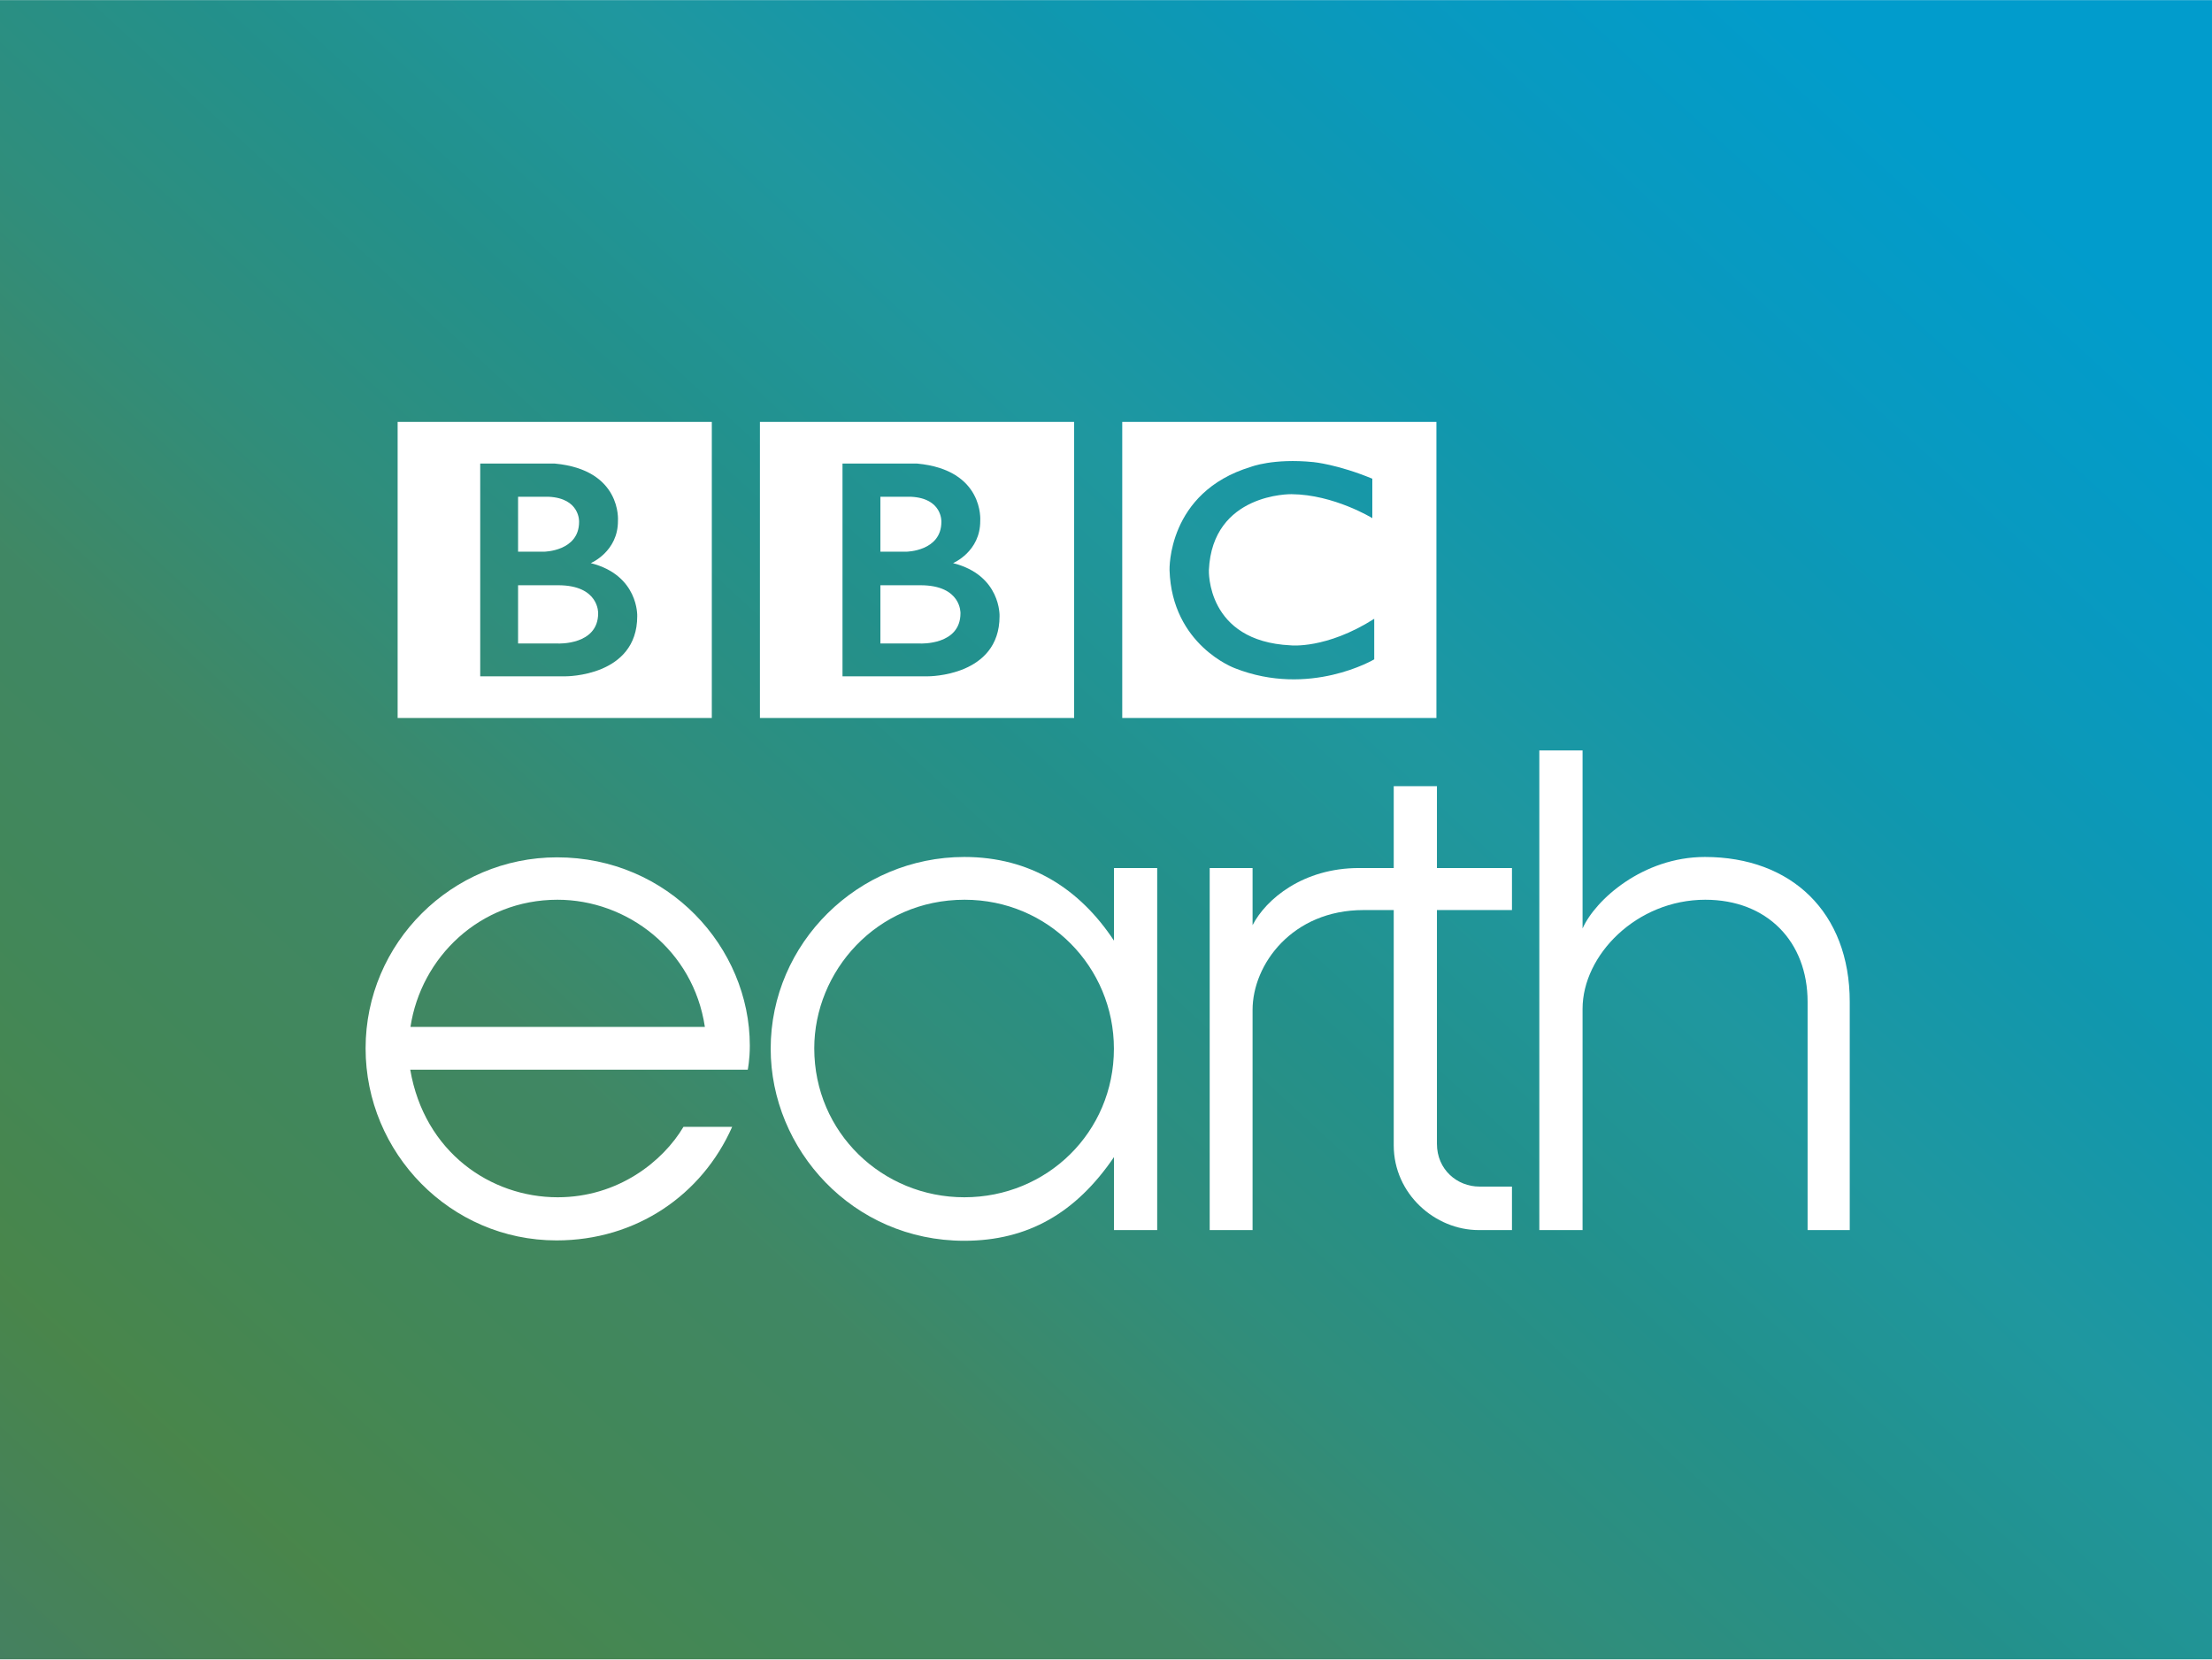
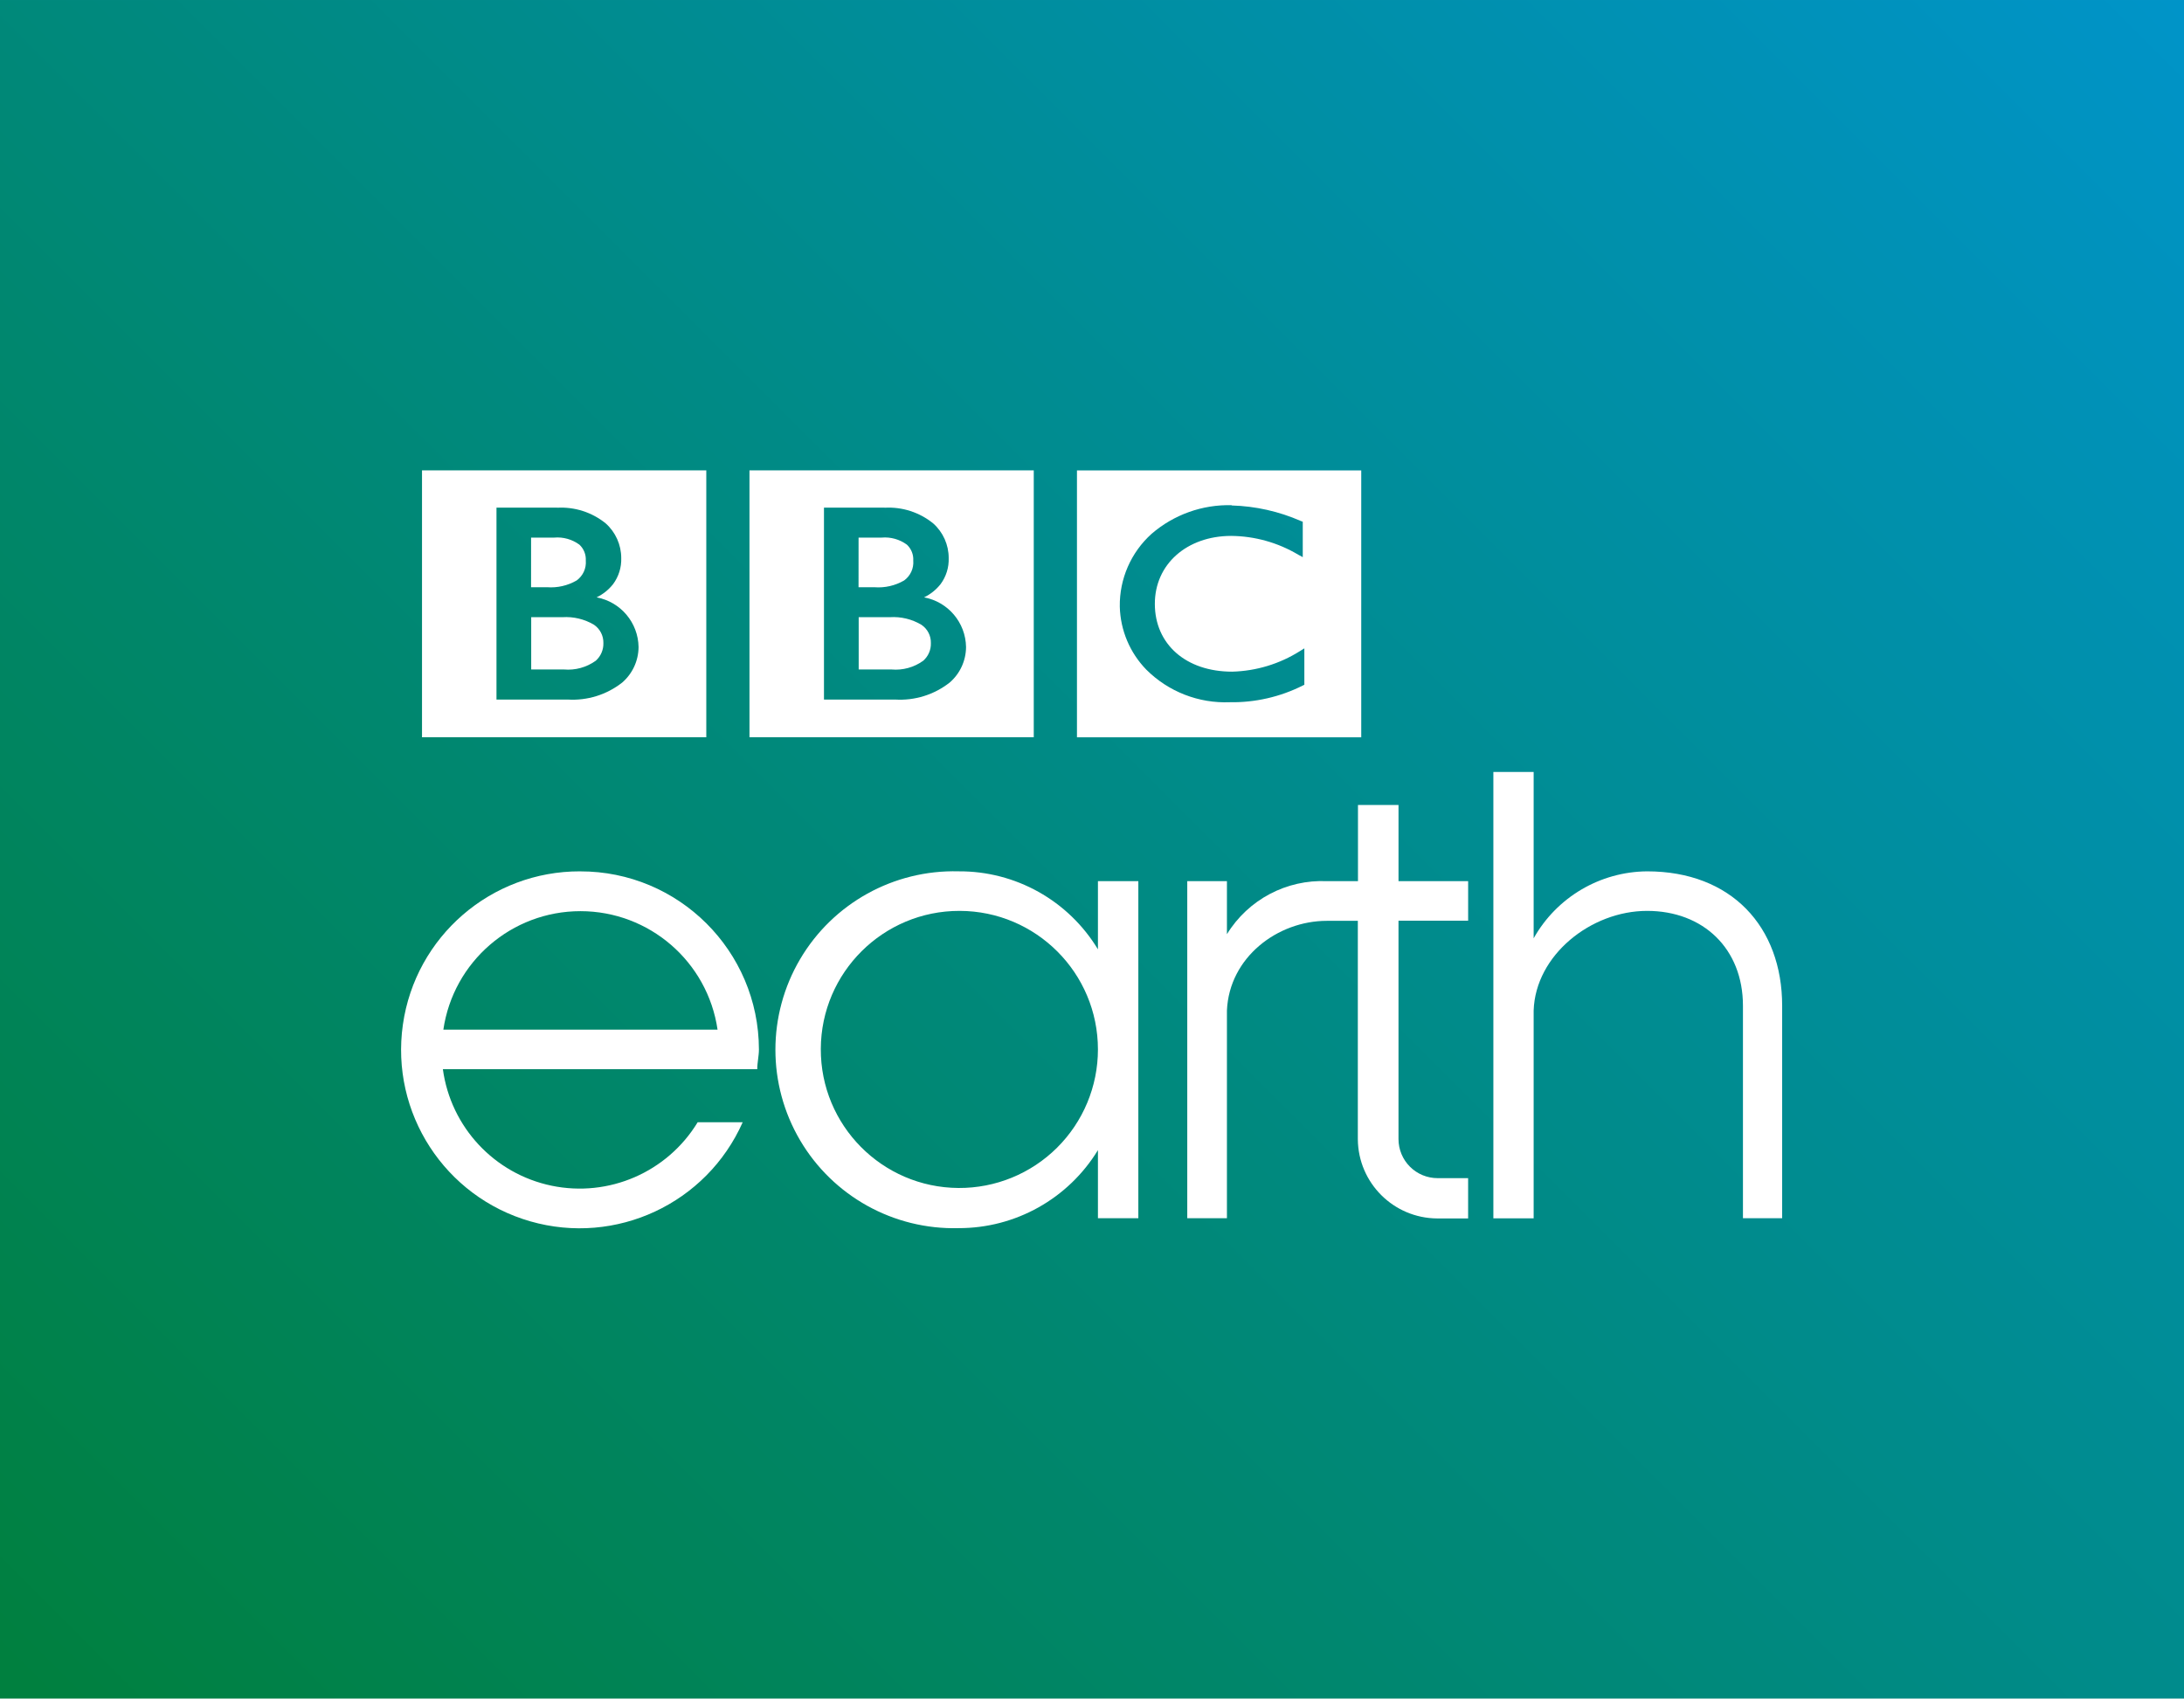
- <svg xmlns="http://www.w3.org/2000/svg" height="450" width="600" version="1.1">
+ <svg xmlns="http://www.w3.org/2000/svg" data-name="Layer 1" viewBox="0 0 600 466.667" height="466.67" width="600" version="1.1">
  <defs>
-     <linearGradient id="a" x1="160.87" gradientUnits="userSpaceOnUse" y1="2646.9" gradientTransform="matrix(1.2295,0,0,1.2295,162.78,-757.45)" x2="566.34" y2="2205.6">
-       <stop stop-color="#44805f" offset="0" />
-       <stop stop-color="#48854a" offset=".1" />
-       <stop stop-color="#418758" offset=".2" />
-       <stop stop-color="#3f8764" offset=".3" />
-       <stop stop-color="#2f8d7b" offset=".4" />
-       <stop stop-color="#22908b" offset=".5" />
-       <stop stop-color="#1e979f" offset=".6" />
-       <stop stop-color="#0f97ae" offset=".7" />
-       <stop stop-color="#0799c0" offset=".8" />
-       <stop stop-color="#009ccc" offset=".9" />
-       <stop stop-color="#009ccc" offset="1" />
+     <linearGradient id="a" y2="-10.73" gradientUnits="userSpaceOnUse" x2="170.73" gradientTransform="scale(3.3333)" y1="148.13" x1="11.87">
+       <stop stop-color="#00803f" offset="0" />
+       <stop stop-color="#0094c9" offset="1" />
    </linearGradient>
  </defs>
-   <g transform="translate(-311.42 -1996.5)">
-     <g transform="translate(-48.083 -52.165)">
-       <rect fill-rule="evenodd" fill-opacity=".996" height="450" width="600" y="2048.7" x="359.5" fill="url(#a)" />
-       <g fill="#fff">
-         <path d="m510.59 2281.2c-28.5 0-51.92 23.2-51.92 51.8 0 28.4 23 52.1 51.79 52.1 21.59 0 39.45-12.3 47.64-30.8h-13.21c-5.51 9.3-17.65 19.1-34.13 19.1-18.13 0-36.14-12.2-39.98-34.6h91.55s0.56-2.7 0.56-6.5c0-26.7-22.13-51.1-52.3-51.1zm0.13 11.5c18.91 0 36.85 13.6 39.98 34.5h-79.86c2.86-18.9 18.84-34.5 39.88-34.5z" />
-         <path d="m621.08 2281.1c-28.84 0-52.53 23.4-52.53 52 0 27.3 22.22 52.1 52.49 52.1 17.32 0 30.35-7.6 40.63-22.7v19.8h11.72v-98.2h-11.72v19.7c-9.31-14.1-22.74-22.7-40.59-22.7zm0.07 11.6c22.77 0 40.5 18.3 40.5 40.4 0 22.7-18.2 40.3-40.57 40.3-22.21 0-40.71-17.5-40.71-40.4 0-20.8 16.81-40.3 40.78-40.3z" />
-         <path d="m687.63 2382.3v-98.2h11.63v15.5c3.65-7.1 13.73-15.5 28.86-15.5h9.43v-22.2h11.72v22.2h20.35v11.4h-20.35v63.4c0 7 5.49 11.6 11.53 11.6h8.82v11.8h-9.02c-11.83 0-23.05-9.8-23.05-23v-63.8h-8.22c-19.27 0-30.07 14.7-30.07 27.1v59.7z" />
-         <path d="m777.04 2382.3v-130.1h11.73v48.3c3.45-7.8 16.39-19.4 33.19-19.4 23.44 0 39.28 15 39.28 39.3v61.9h-11.43v-61.9c0-16.4-11.02-27.7-27.75-27.7-18.63 0-33.29 15-33.29 29.6v60z" />
-         <path d="m620.03 2215c0 8.7-10.86 8.2-10.86 8.2h-10.86v-15.8h10.86c11.18 0 10.86 7.6 10.86 7.6m-21.72-31.6h8.27c8.6 0.4 8.27 6.8 8.27 6.8 0 8-9.5 8.1-9.5 8.1h-7.04v-14.9zm19.71 18s7.43-3.1 7.37-11.5c0 0 1.13-13.8-17.11-15.5h-20.25v57.7h23.21s19.39 0.1 19.39-16.3c0 0 0.45-11.1-12.61-14.4m-52.39-38.3h85.23v80.3h-85.23v-80.3z" />
-         <path d="m521.75 2215c0 8.7-10.86 8.2-10.86 8.2h-10.86v-15.8h10.86c11.18 0 10.86 7.6 10.86 7.6m-21.72-31.6h8.28c8.59 0.4 8.27 6.8 8.27 6.8 0 8-9.5 8.1-9.5 8.1h-7.05v-14.9zm19.72 18s7.43-3.1 7.37-11.5c0 0 1.13-13.8-17.12-15.5h-20.24v57.7h23.2s19.39 0.1 19.39-16.3c0 0 0.45-11.1-12.6-14.4m-52.39-38.3h85.22v80.3h-85.22v-80.3z" />
-         <path d="m731.74 2178.5v10.7s-10.4-6.4-21.91-6.5c0 0-21.46-0.4-22.42 20.6 0 0-0.78 19.3 22.16 20.4 0 0 9.63 1.1 22.69-7.2v11s-17.51 10.4-37.81 2.4c0 0-17.06-6.2-17.71-26.6 0 0-0.71-21.1 22.04-28 0 0 6.08-2.4 17-1.3 0 0 6.53 0.6 15.96 4.5m-67.83 64.9h85.22v-80.3h-85.22v80.3z" />
-       </g>
-     </g>
+   <path stroke-width="3.333" fill="url(#a)" d="m0 466.67h600v-466.67h-600z" />
+   <g stroke-width="3.333" fill="#fff">
+     <path d="m159.37 239.4a49.033 49.033 0 1 0 44.667 68.933h-12.367a37.933 37.933 0 0 1 -70 -14.567h86.367c-0.01-1.76 0.46-3.66 0.46-5.43a49.033 49.033 0 0 0 -49.13 -48.93zm-37.57 43.5a38.067 38.067 0 0 1 75.333 0z" />
+     <path d="m301.63 260.83a44.367 44.367 0 0 0 -38.3 -21.433 49.033 49.033 0 1 0 0 98.033 44.733 44.733 0 0 0 38.3 -21.433v18.7h11.1v-92.6h-11.1zm-38.3 65.567a38.067 38.067 0 1 1 38.3 -38.067 38.067 38.067 0 0 1 -38.3 38.067z" />
+     <path d="m384.13 221.17h-11.06v20.93h-8.5a30.633 30.633 0 0 0 -27.5 14.567v-14.57h-10.9v92.6h10.9v-57.07c0.63-14.56 13.86-24.63 27.46-24.63h8.5v60a21.933 21.933 0 0 0 21.833 21.767h8.467v-11.07h-8.367a10.733 10.733 0 0 1 -10.76 -10.73v-60h19.133v-10.87h-19.13v-20.933z" />
+     <path d="m452.5 239.4a36.067 36.067 0 0 0 -31.167 18.4v-45.7h-11.067v122.63h11.067v-57.1c0.5-15.2 15.733-27.367 31.167-27.367 15.433 0 26.333 10.4 26.333 26.067v58.37h10.77v-58.37c0-21.73-13.97-36.93-37.1-36.93z" />
+     <path d="m145.9 169.57h8.6a15.1 15.1 0 0 1 8.667 2.067 5.933 5.933 0 0 1 2.6 5.033 6.267 6.267 0 0 1 -2.1 4.867 13.033 13.033 0 0 1 -8.733 2.4h-9v-14.367zm0-21.867h6.367a10.2 10.2 0 0 1 6.9 1.933 5.533 5.533 0 0 1 1.767 4.367 6.133 6.133 0 0 1 -2.5 5.467 14.1 14.1 0 0 1 -8.167 1.867h-4.37zm7.167-8.233h-16.67v52.73h19.533a22.033 22.033 0 0 0 15 -4.667 13 13 0 0 0 4.5 -9.767 14.1 14.1 0 0 0 -11.53 -13.64 13 13 0 0 0 4.53 -3.63 11.433 11.433 0 0 0 2.24 -7.17 12.767 12.767 0 0 0 -4.27 -9.53 19.433 19.433 0 0 0 -13.33 -4.3m-37.133-10.267h78.1v73.333h-78.1z" />
+     <path d="m235.87 169.57h8.6a15.067 15.067 0 0 1 8.633 2.067 5.867 5.867 0 0 1 2.633 5.033 6.2 6.2 0 0 1 -2.1 4.867 12.967 12.967 0 0 1 -8.733 2.4h-9v-14.367zm0-21.867h6.367a10.2 10.2 0 0 1 6.9 1.933 5.533 5.533 0 0 1 1.76 4.37 6.133 6.133 0 0 1 -2.5 5.467 14.067 14.067 0 0 1 -8.167 1.867h-4.367zm7.167-8.233h-16.67v52.73h19.53a22.067 22.067 0 0 0 15 -4.667 12.967 12.967 0 0 0 4.5 -9.767 14.1 14.1 0 0 0 -11.53 -13.64 13 13 0 0 0 4.53 -3.63 11.367 11.367 0 0 0 2.233 -7.167 12.7 12.7 0 0 0 -4.267 -9.533 19.4 19.4 0 0 0 -13.333 -4.3m-37.13-10.27h78.1v73.333h-78.1z" />
+     <path d="m338.37 138.8a32.367 32.367 0 0 0 -22 7.867 26.367 26.367 0 0 0 -8.733 20 25.733 25.733 0 0 0 7.267 17.3 30.7 30.7 0 0 0 22.967 8.967 43.033 43.033 0 0 0 20 -4.567l0.467-0.233v-10l-1.24 0.77a36.667 36.667 0 0 1 -18.6 5.633c-12.767 0-21.2-7.6-21.233-18.567-0.033-10.967 8.8-18.7 20.933-18.733a36.667 36.667 0 0 1 18.47 5.17l1.233 0.667v-9.733l-0.533-0.2a50.767 50.767 0 0 0 -19 -4.267m-42.5-9.633h78.1v73.333h-78.1z" />
  </g>
</svg>
